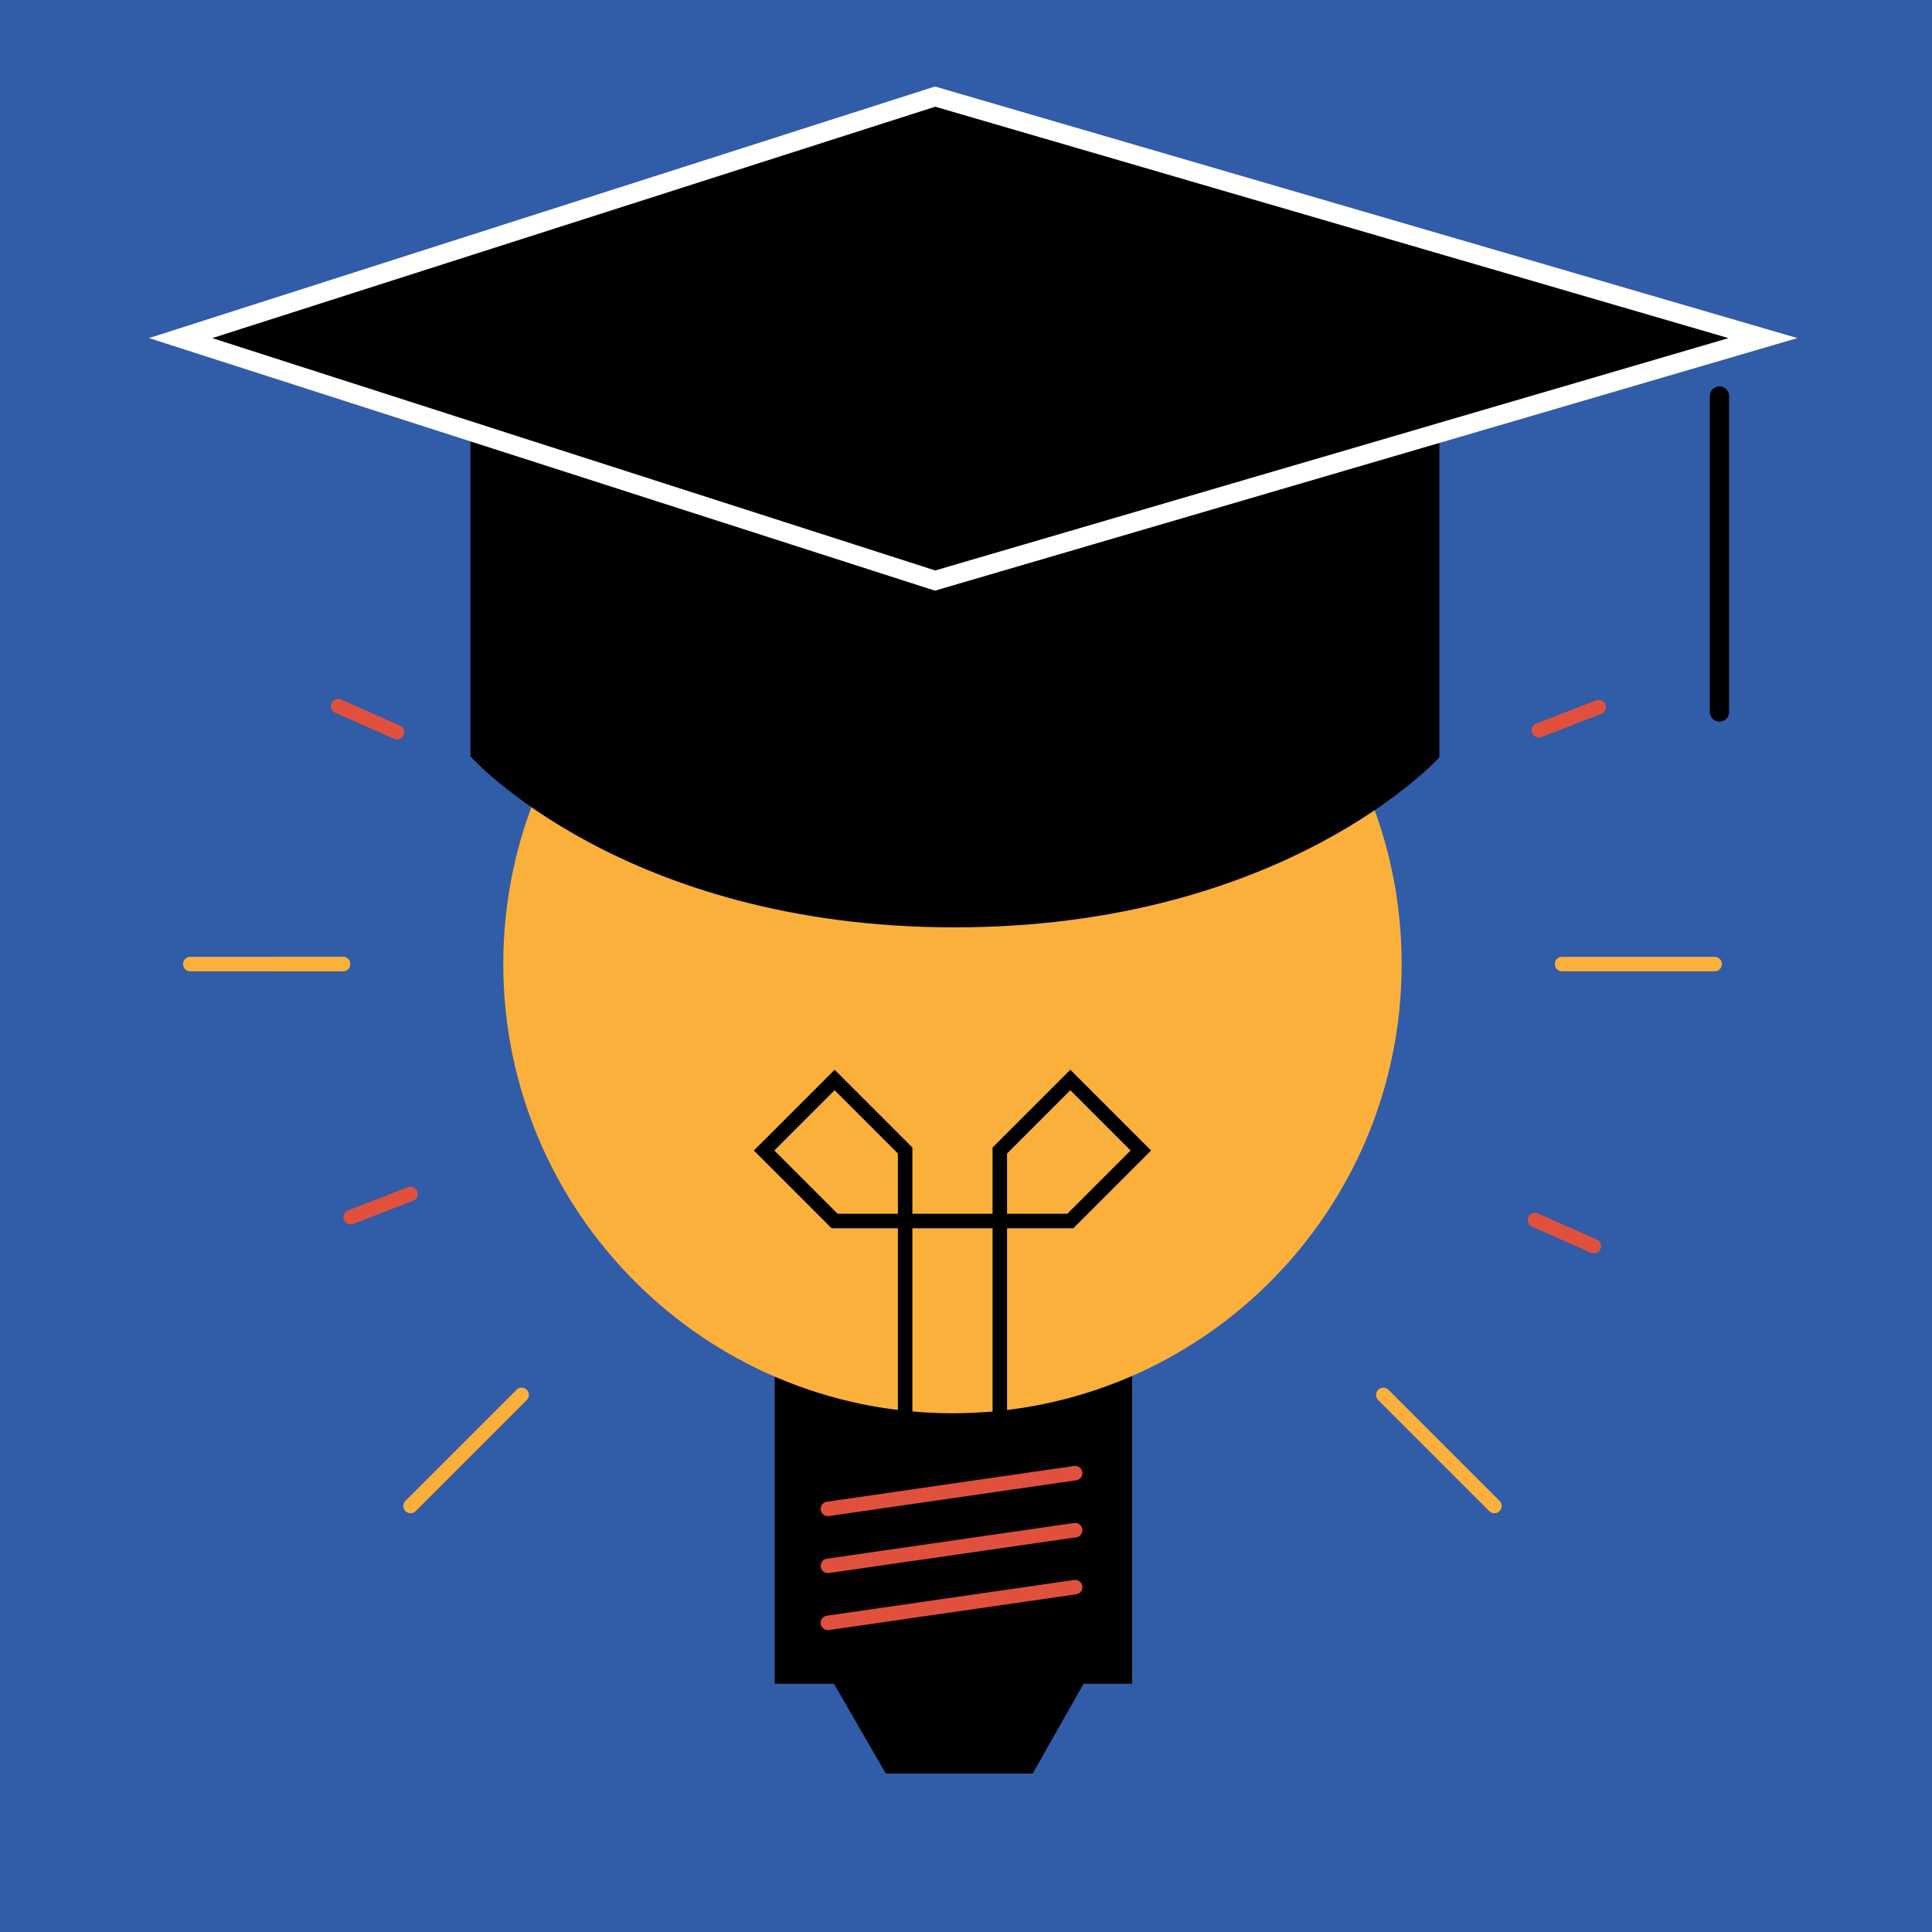
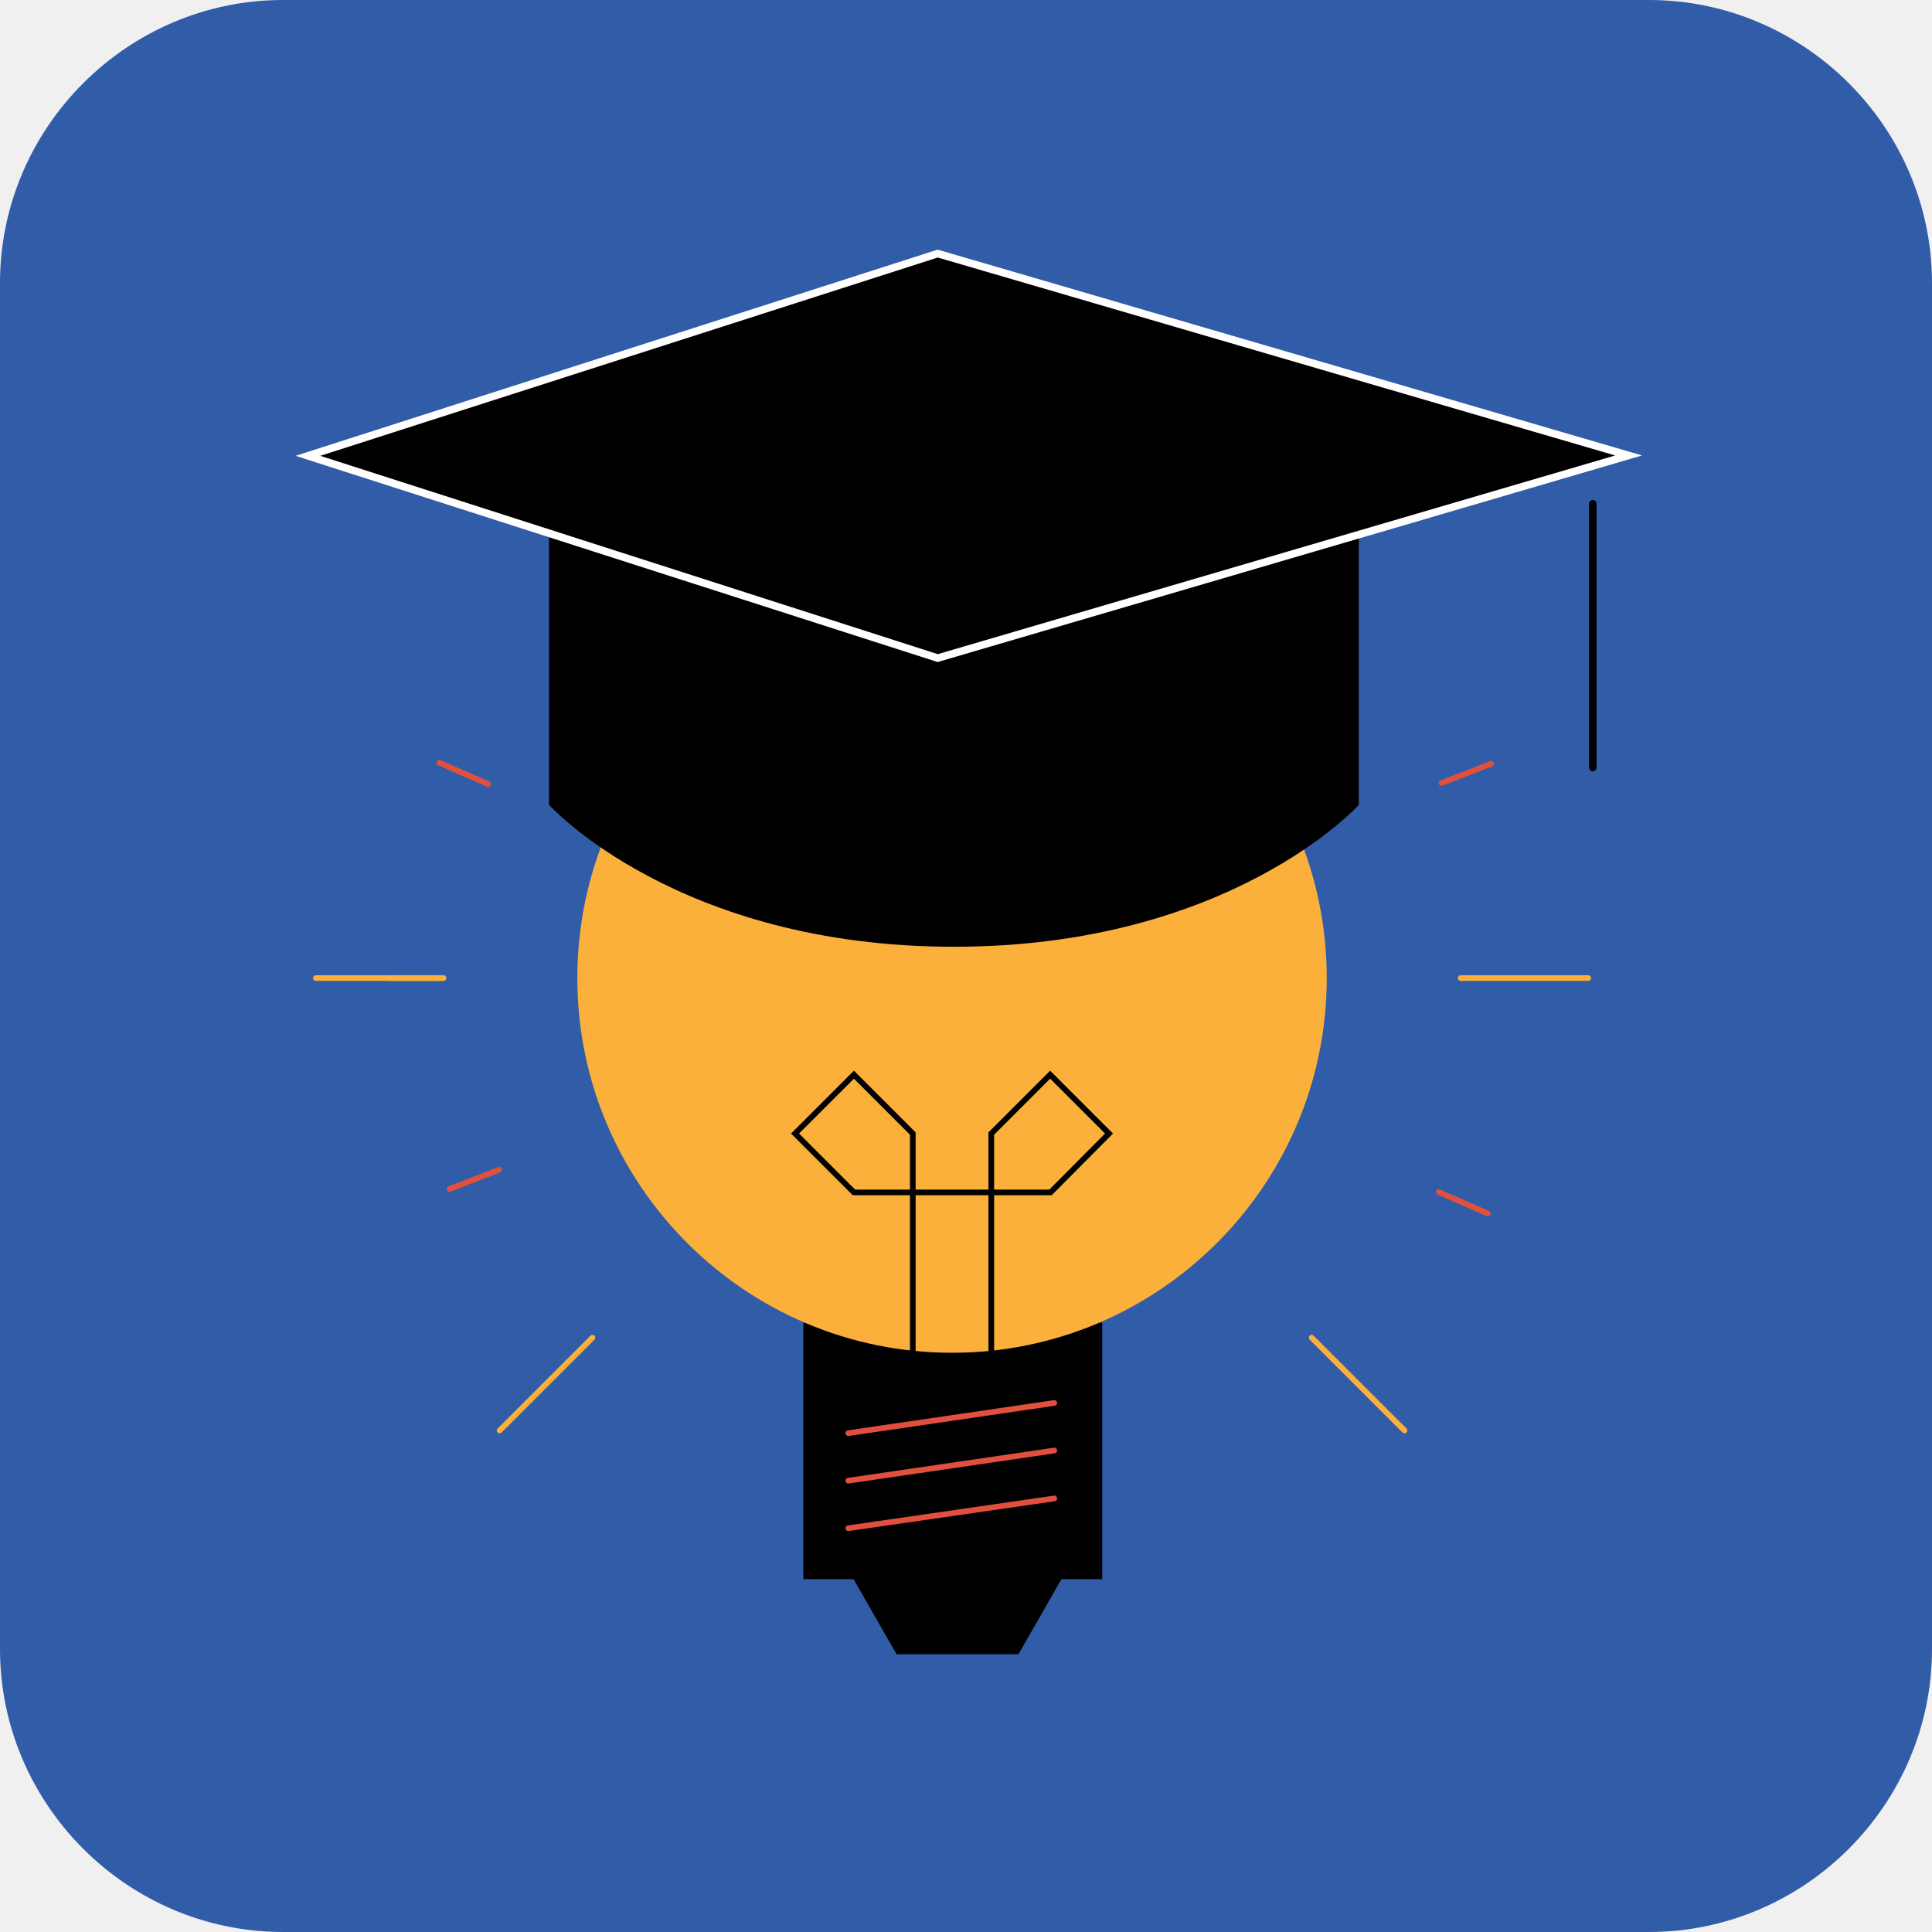
- <svg xmlns="http://www.w3.org/2000/svg" version="1.1" id="Capa_1" x="0px" y="0px" viewBox="0 0 200 200" style="enable-background:new 0 0 200 200;" xml:space="preserve">
+ <svg xmlns="http://www.w3.org/2000/svg" version="1.1" id="Capa_1" x="0px" y="0px" viewBox="0 0 512 512" style="enable-background:new 0 0 512 512;" xml:space="preserve">
  <style type="text/css">
	.st0{fill:#315CA8;}
	.st1{fill:#FBB03B;}
	.st2{fill:none;stroke:#FBB03B;stroke-width:1.5;stroke-linecap:round;}
	.st3{fill:none;stroke:#E1503C;stroke-width:1.5;stroke-linecap:round;}
	.st4{fill:none;stroke:#000000;stroke-width:1.5;stroke-linecap:round;}
	.st5{fill:none;stroke:#000000;stroke-width:2;stroke-linecap:round;stroke-linejoin:round;}
	.st6{stroke:#FFFFFF;stroke-width:2;stroke-miterlimit:10;}
</style>
-   <rect class="st0" width="200" height="200" />
-   <polyline points="117.2,142.5 117.2,174.3 80.2,174.3 80.2,142.5 " />
-   <polygon points="106.9,183.6 91.7,183.6 86.1,173.9 112.4,173.9 " />
-   <path class="st1" d="M98.6,146.3c25.7,0,46.5-20.8,46.5-46.5c0-25.7-20.8-46.5-46.5-46.5c-25.7,0-46.5,20.8-46.5,46.5c0,0,0,0,0,0  C52.1,125.4,72.9,146.3,98.6,146.3z" />
-   <path class="st2" d="M98.6,43.7v6.6" />
-   <path class="st2" d="M28.9,99.8h6.6" />
-   <path class="st3" d="M36.3,126l6.2-2.4" />
-   <path class="st2" d="M154.7,155.9l-11.5-11.5" />
-   <path class="st2" d="M177.5,99.8h-15.8" />
-   <path class="st2" d="M19.7,99.8h15.8" />
-   <path class="st3" d="M165,129l-6.1-2.7" />
-   <path class="st2" d="M42.5,155.9L54,144.4" />
-   <path class="st4" d="M103.5,152.1v-33l7.3-7.3l7.3,7.3l-7.3,7.3H86.4l-7.3-7.3l7.3-7.3l7.3,7.3v33" />
-   <path d="M149,43.2v35.2c0,0-15.9,17.6-50.2,17.6S48.7,78.3,48.7,78.3V43.2" />
-   <path class="st5" d="M178,73.7V41" />
-   <path class="st6" d="M96.8,10L18.7,35l78.1,25.1L182.5,35L96.8,10z" />
-   <path class="st3" d="M35,73.1l6.1,2.7" />
-   <path class="st3" d="M165.5,73.2l-6.2,2.4" />
-   <line class="st3" x1="111.3" y1="152.5" x2="85.7" y2="156.2" />
-   <line class="st3" x1="111.3" y1="158.4" x2="85.7" y2="162.1" />
-   <line class="st3" x1="111.3" y1="164.3" x2="85.7" y2="168" />
+   <g>
+     <path class="st0" d="M512,437c0,41.2-33.8,75-75,75H75c-41.2,0-75-33.8-75-75V75C0,33.8,33.8,0,75,0h362c41.2,0,75,33.8,75,75V437z   " />
+   </g>
+   <polyline points="292.1,350.5 292.1,418.5 212.9,418.5 212.9,350.5 " />
+   <polygon points="269.9,438.4 237.6,438.4 225.7,417.6 281.8,417.6 " />
+   <path class="st1" d="M252.3,358.5c54.8,0,99.3-44.5,99.3-99.3s-44.5-99.3-99.3-99.3S153,204.3,153,259.2c0,0,0,0,0,0  C153,314,197.5,358.5,252.3,358.5z" />
+   <path class="st2" d="M252.3,139.3v14.2" />
+   <path class="st2" d="M103.3,259.2h14.2" />
+   <path class="st3" d="M119.1,315.1l13.2-5.1" />
+   <path class="st2" d="M372.2,379.1l-24.6-24.6" />
+   <path class="st2" d="M420.9,259.2h-33.8" />
+   <path class="st2" d="M83.7,259.2h33.8" />
+   <path class="st3" d="M394.3,321.6l-13-5.7" />
+   <path class="st2" d="M132.4,379.1l24.6-24.6" />
+   <path class="st4" d="M262.7,371v-70.6l15.6-15.6l15.6,15.6L278.4,316h-52.1l-15.6-15.6l15.6-15.6l15.6,15.6V371" />
+   <path d="M360.1,138.2v75.1c0,0-33.9,37.6-107.3,37.6s-107.3-37.6-107.3-37.6v-75.1" />
+   <path class="st5" d="M422.1,203.4v-69.9" />
+   <path class="st6" d="M248.5,67.2L81.6,120.8l166.9,53.6l183.1-53.7L248.5,67.2z" />
+   <path class="st3" d="M116.4,202.1l13,5.7" />
+   <path class="st3" d="M395.2,202.4l-13.2,5.1" />
+   <line class="st3" x1="279.4" y1="371.8" x2="224.8" y2="379.8" />
+   <line class="st3" x1="279.4" y1="384.4" x2="224.8" y2="392.4" />
+   <line class="st3" x1="279.4" y1="397.1" x2="224.8" y2="405" />
</svg>
